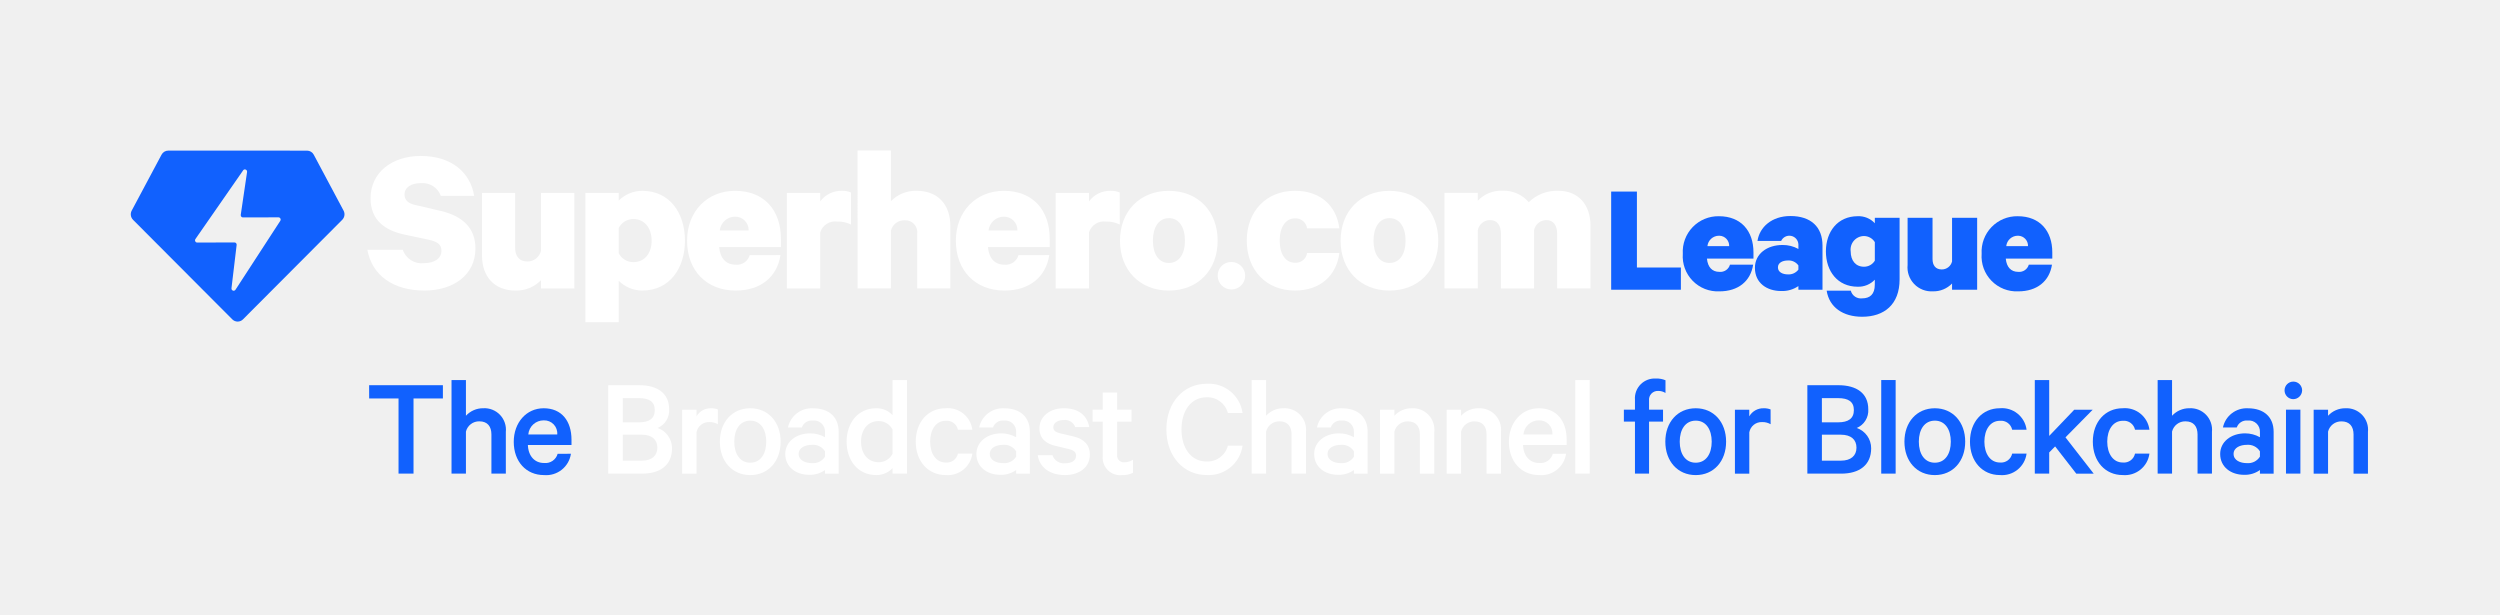
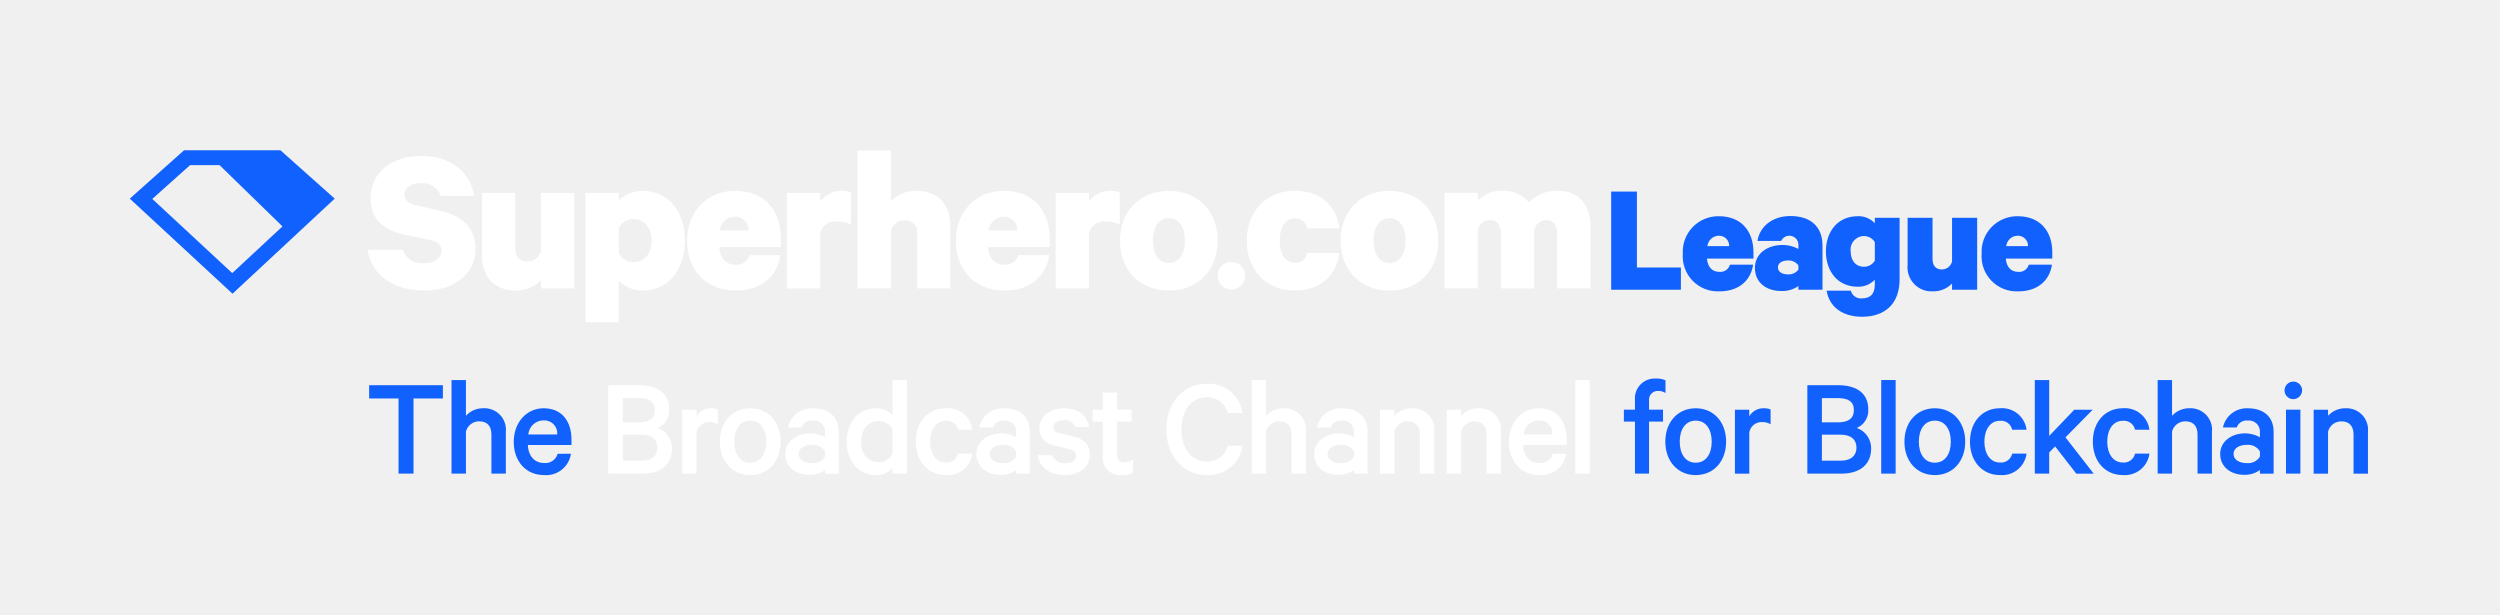
- <svg xmlns="http://www.w3.org/2000/svg" width="366" height="90" viewBox="0 0 366 90">
-   <defs>
-     <clipPath id="a">
-       <rect width="333.528" height="58.959" fill="none" />
-     </clipPath>
-     <clipPath id="c">
-       <rect width="366" height="90" />
-     </clipPath>
-   </defs>
-   <g id="b" clip-path="url(#c)">
-     <rect width="343" height="68" rx="5" transform="translate(12 11)" fill="#474747" opacity="0" />
-     <g transform="translate(17 16)">
-       <g clip-path="url(#a)">
-         <g transform="translate(2.152 6.025)">
-           <path d="M194.106,139.964a1.113,1.113,0,0,1,.981.592l4.369,8.193a1.147,1.147,0,0,1-.2,1.344l-14.525,14.57a1.1,1.1,0,0,1-1.563.006l-.008-.006-14.525-14.57a1.148,1.148,0,0,1-.2-1.346l4.371-8.193a1.113,1.113,0,0,1,.981-.594Zm-9.356,2.887-6.986,10.057a.33.33,0,0,0,.077.455.325.325,0,0,0,.188.06l5.448-.02a.323.323,0,0,1,.323.325h0a.189.189,0,0,1,0,.042l-.757,6.34a.325.325,0,0,0,.28.363.321.321,0,0,0,.308-.145l6.561-10.092a.328.328,0,0,0-.092-.452.3.3,0,0,0-.177-.054l-5.2.012a.324.324,0,0,1-.323-.325h0a.492.492,0,0,1,0-.049l.926-6.28a.327.327,0,0,0-.271-.372.323.323,0,0,0-.314.135Z" transform="translate(-168.307 -139.936)" fill="#1161FE" />
-           <path d="M196.013,154.208a2.9,2.9,0,0,0,3.078,1.959c1.523,0,2.579-.654,2.579-1.835,0-.9-.591-1.306-1.8-1.584l-3.668-.778c-2.8-.62-4.911-2.081-4.911-5.314,0-3.73,3.108-6.186,7.336-6.186,4.662,0,7.3,2.548,7.833,5.843h-4.882a2.836,2.836,0,0,0-2.921-1.864c-1.429,0-2.393.621-2.393,1.678,0,.84.591,1.306,1.584,1.524l3.73.869c3.264.777,5.068,2.548,5.068,5.5,0,3.917-3.294,6.155-7.459,6.155-4.569,0-7.678-2.207-8.362-5.969Z" transform="translate(-156.194 -139.663)" fill="#fff" />
-           <path d="M215.256,157.974h-4.88V156.76a5,5,0,0,1-3.73,1.524c-3.078,0-4.911-2.021-4.911-5.129v-9.167h4.849v8.019c0,1.181.558,2.021,1.8,2.021a2.045,2.045,0,0,0,1.989-1.555v-8.487h4.88Z" transform="translate(-150.322 -137.77)" fill="#fff" />
-           <path d="M216.457,163.024h-4.88V144.1h4.88v1.12a4.862,4.862,0,0,1,3.45-1.43c4.04,0,6.247,3.294,6.247,7.3,0,3.979-2.207,7.3-6.247,7.3a4.865,4.865,0,0,1-3.45-1.43Zm0-10.1a2.381,2.381,0,0,0,2.144,1.306c1.678,0,2.673-1.335,2.673-3.139s-.994-3.171-2.673-3.171a2.4,2.4,0,0,0-2.144,1.306Z" transform="translate(-145.027 -137.879)" fill="#fff" />
-           <path d="M234.93,153.2c-.5,3.231-2.921,5.191-6.558,5.191-4.288,0-7.116-2.953-7.116-7.3,0-4.32,2.984-7.3,7.024-7.3,4.288,0,6.713,2.859,6.713,7.024v1.212h-9.042c.155,1.678,1.026,2.579,2.424,2.579a1.936,1.936,0,0,0,2.05-1.4Zm-8.888-3.605h4.226a1.952,1.952,0,0,0-1.989-2.021,2.261,2.261,0,0,0-2.236,2.021Z" transform="translate(-139.82 -137.879)" fill="#fff" />
-           <path d="M240.141,148.727a4.211,4.211,0,0,0-2.019-.435,2.288,2.288,0,0,0-2.487,1.586v8.205h-4.88V144.1h4.88v1.244a3.809,3.809,0,0,1,3.17-1.553,3.045,3.045,0,0,1,1.337.248Z" transform="translate(-134.709 -137.88)" fill="#fff" />
-           <path d="M237.485,139.945h4.88v7.429a5.064,5.064,0,0,1,3.76-1.523c3.107,0,4.942,2.019,4.942,5.128v9.167h-4.849v-7.987a1.758,1.758,0,0,0-1.833-1.99,2,2,0,0,0-2.019,1.524v8.453h-4.88Z" transform="translate(-131.089 -139.945)" fill="#fff" />
-           <path d="M260.517,153.2c-.5,3.231-2.921,5.191-6.558,5.191-4.289,0-7.118-2.953-7.118-7.3,0-4.32,2.985-7.3,7.026-7.3,4.288,0,6.713,2.859,6.713,7.024v1.212h-9.045c.155,1.678,1.026,2.579,2.424,2.579a1.935,1.935,0,0,0,2.05-1.4Zm-8.888-3.605h4.225a1.954,1.954,0,0,0-1.99-2.021A2.258,2.258,0,0,0,251.629,149.6Z" transform="translate(-126.055 -137.879)" fill="#fff" />
-           <path d="M265.728,148.727a4.218,4.218,0,0,0-2.021-.435,2.289,2.289,0,0,0-2.487,1.586v8.205h-4.882V144.1h4.88v1.244a3.809,3.809,0,0,1,3.17-1.553,3.067,3.067,0,0,1,1.336.248Z" transform="translate(-120.945 -137.879)" fill="#fff" />
-           <path d="M269.612,158.393c-4.226,0-7.149-2.984-7.149-7.3s2.922-7.3,7.149-7.3c4.259,0,7.149,2.984,7.149,7.3S273.869,158.393,269.612,158.393Zm0-10.6c-1.492,0-2.33,1.367-2.33,3.294s.838,3.264,2.33,3.264c1.523,0,2.362-1.337,2.362-3.264s-.84-3.3-2.362-3.3Z" transform="translate(-117.65 -137.879)" fill="#fff" />
-           <path d="M273.743,150.562a2.013,2.013,0,1,1-1.979,2.044.4.4,0,0,1,0-.043,1.969,1.969,0,0,1,1.939-2Z" transform="translate(-112.647 -134.233)" fill="#fff" />
-           <path d="M281.587,143.785c3.762,0,6.092,2.238,6.5,5.5h-4.725a1.686,1.686,0,0,0-1.772-1.461c-1.367,0-2.238,1.273-2.238,3.264s.87,3.231,2.238,3.231a1.662,1.662,0,0,0,1.772-1.429h4.725c-.4,3.231-2.735,5.5-6.5,5.5-4.2,0-7.055-2.984-7.055-7.3S277.391,143.785,281.587,143.785Z" transform="translate(-111.157 -137.879)" fill="#fff" />
-           <path d="M290.613,158.393c-4.226,0-7.149-2.984-7.149-7.3s2.922-7.3,7.149-7.3c4.259,0,7.149,2.984,7.149,7.3S294.871,158.393,290.613,158.393Zm0-10.6c-1.49,0-2.33,1.367-2.33,3.294s.84,3.264,2.33,3.264c1.524,0,2.362-1.337,2.362-3.264s-.84-3.3-2.362-3.3Z" transform="translate(-106.352 -137.879)" fill="#fff" />
-           <path d="M310.005,143.789c2.922,0,4.725,1.989,4.725,5.128v9.167h-4.88V150.1c0-1.181-.5-2.022-1.584-2.022a1.837,1.837,0,0,0-1.8,1.492v8.516h-4.848v-7.988c0-1.181-.5-2.022-1.584-2.022a1.814,1.814,0,0,0-1.8,1.492v8.516h-4.88V144.092h4.88v1.15a4.677,4.677,0,0,1,3.605-1.461,4.808,4.808,0,0,1,3.854,1.678A5.872,5.872,0,0,1,310.005,143.789Z" transform="translate(-101.034 -137.883)" fill="#fff" />
-           <path d="M190.992,162.291h10.8v1.939h-4.3v11.008h-2.195V164.23h-4.3Z" transform="translate(-156.104 -127.923)" fill="#1161FE" />
-           <path d="M198.834,161.8h2.109v5.229a3.394,3.394,0,0,1,2.53-1.1,3.147,3.147,0,0,1,3.311,3.479V175.5h-2.11v-5.735c0-1.16-.568-1.919-1.77-1.919a1.985,1.985,0,0,0-1.961,1.5V175.5h-2.109Z" transform="translate(-151.883 -128.188)" fill="#1161FE" />
-           <path d="M213.128,171.148a3.663,3.663,0,0,1-3.943,3.121c-2.615,0-4.428-1.982-4.428-4.871,0-2.8,1.835-4.912,4.385-4.912,2.636,0,4.07,1.876,4.07,4.617v.76h-6.387c.063,1.644,1.01,2.636,2.361,2.636a1.86,1.86,0,0,0,2-1.35Zm-6.24-2.825h4.237a1.908,1.908,0,0,0-1.961-2.066,2.254,2.254,0,0,0-2.278,2.066Z" transform="translate(-148.696 -126.742)" fill="#1161FE" />
-           <path d="M223.093,171.527c0,2.425-1.687,3.711-4.386,3.711H213.75V162.291h4.534c2.7,0,4.385,1.2,4.385,3.522a2.775,2.775,0,0,1-1.686,2.741A3.133,3.133,0,0,1,223.093,171.527Zm-4.829-3.8c1.5,0,2.3-.569,2.3-1.792s-.8-1.75-2.3-1.75h-2.382v3.544h2.382Zm-2.382,5.611h2.784c1.475,0,2.276-.738,2.276-1.9,0-1.181-.8-1.9-2.276-1.9h-2.784Z" transform="translate(-143.858 -127.923)" fill="#fff" />
-           <path d="M226.014,166.825a2.324,2.324,0,0,0-1.244-.315,1.823,1.823,0,0,0-1.876,1.5v6.051h-2.109V164.7h2.109v.969a2.354,2.354,0,0,1,2.087-1.181,2.666,2.666,0,0,1,1.034.169Z" transform="translate(-140.073 -126.743)" fill="#fff" />
-           <path d="M228.826,174.27c-2.636,0-4.449-2.022-4.449-4.892s1.813-4.892,4.449-4.892,4.449,2.024,4.449,4.892S231.461,174.27,228.826,174.27Zm0-7.97c-1.518,0-2.341,1.306-2.341,3.078s.823,3.079,2.341,3.079,2.341-1.307,2.341-3.079-.823-3.079-2.341-3.079Z" transform="translate(-138.141 -126.742)" fill="#fff" />
-           <path d="M236.422,174.058v-.528a3.754,3.754,0,0,1-2.319.7c-1.919,0-3.5-1.138-3.5-3.054,0-1.772,1.581-3.016,3.647-3.016a4.408,4.408,0,0,1,2.173.569v-.758a1.614,1.614,0,0,0-1.793-1.687,1.523,1.523,0,0,0-1.6,1.012H231a3.549,3.549,0,0,1,3.67-2.805c2.361,0,3.753,1.309,3.753,3.437v6.135Zm0-3.268a2.044,2.044,0,0,0-1.919-.949c-.946,0-1.939.4-1.939,1.329,0,.946.99,1.349,1.939,1.349a2.044,2.044,0,0,0,1.919-.947Z" transform="translate(-134.792 -126.742)" fill="#fff" />
-           <path d="M243.169,174.7a3.194,3.194,0,0,1-2.382,1.012c-2.741,0-4.345-2.193-4.345-4.892,0-2.678,1.6-4.892,4.345-4.892a3.194,3.194,0,0,1,2.382,1.012V161.8h2.109V175.5h-2.109Zm0-5.651a2.271,2.271,0,0,0-2.022-1.244c-1.624,0-2.593,1.286-2.593,3.014s.969,3.016,2.593,3.016a2.272,2.272,0,0,0,2.022-1.244Z" transform="translate(-131.65 -128.188)" fill="#fff" />
-           <path d="M247.389,164.485a3.627,3.627,0,0,1,3.922,3.142H249.2a1.662,1.662,0,0,0-1.792-1.307c-1.413,0-2.278,1.286-2.278,3.056s.864,3.054,2.278,3.054a1.661,1.661,0,0,0,1.792-1.307h2.109a3.627,3.627,0,0,1-3.922,3.142c-2.53,0-4.365-1.982-4.365-4.892S244.859,164.485,247.389,164.485Z" transform="translate(-128.109 -126.742)" fill="#fff" />
-           <path d="M254.616,174.058v-.528a3.754,3.754,0,0,1-2.319.7c-1.918,0-3.5-1.138-3.5-3.054,0-1.772,1.581-3.016,3.647-3.016a4.408,4.408,0,0,1,2.173.569v-.758a1.614,1.614,0,0,0-1.793-1.687,1.523,1.523,0,0,0-1.6,1.012H249.2a3.549,3.549,0,0,1,3.67-2.805c2.361,0,3.753,1.309,3.753,3.437v6.135Zm0-3.268a2.044,2.044,0,0,0-1.919-.949c-.947,0-1.939.4-1.939,1.329,0,.946.99,1.349,1.939,1.349a2.046,2.046,0,0,0,1.919-.947Z" transform="translate(-125.003 -126.742)" fill="#fff" />
-           <path d="M256.787,171.359a1.753,1.753,0,0,0,1.856,1.181c.969,0,1.6-.38,1.6-1.12,0-.506-.317-.78-1.1-.969l-1.941-.465c-1.329-.317-2.319-1.034-2.319-2.572,0-1.687,1.5-2.931,3.544-2.931,2.195,0,3.436,1.055,3.753,2.762H260.12a1.588,1.588,0,0,0-1.707-1.034c-.738,0-1.5.338-1.5,1.077,0,.421.3.7.97.864l1.983.463c1.6.38,2.4,1.287,2.4,2.658,0,1.855-1.54,2.994-3.648,2.994-2.195,0-3.711-1.1-3.985-2.91Z" transform="translate(-121.86 -126.743)" fill="#fff" />
-           <path d="M261.337,167.25H259.86V165.5h1.477v-2.51h2.109v2.51h2.109v1.75h-2.109V172.1a.987.987,0,0,0,.86,1.1,1.051,1.051,0,0,0,.26,0,2.264,2.264,0,0,0,1.2-.38v1.919a3.273,3.273,0,0,1-1.581.337,2.556,2.556,0,0,1-2.847-2.741Z" transform="translate(-119.051 -127.547)" fill="#fff" />
-           <path d="M272.763,162.154a4.989,4.989,0,0,1,5.272,4.28h-2.152a3.078,3.078,0,0,0-3.121-2.3c-2.278,0-3.67,1.982-3.67,4.7,0,2.7,1.37,4.7,3.67,4.7a3.074,3.074,0,0,0,3.121-2.318h2.152a5,5,0,0,1-5.272,4.3c-3.331,0-5.883-2.7-5.883-6.684S269.43,162.154,272.763,162.154Z" transform="translate(-115.274 -127.996)" fill="#fff" />
-           <path d="M275,161.8h2.109v5.229a3.393,3.393,0,0,1,2.53-1.1,3.146,3.146,0,0,1,3.31,3.479V175.5h-2.109v-5.735c0-1.16-.568-1.919-1.77-1.919a1.984,1.984,0,0,0-1.961,1.5V175.5H275Z" transform="translate(-110.907 -128.188)" fill="#fff" />
-           <path d="M286.768,174.058v-.528a3.762,3.762,0,0,1-2.321.7c-1.918,0-3.5-1.138-3.5-3.054,0-1.772,1.581-3.016,3.647-3.016a4.4,4.4,0,0,1,2.172.569v-.758a1.614,1.614,0,0,0-1.792-1.687,1.523,1.523,0,0,0-1.6,1.012h-2.022a3.548,3.548,0,0,1,3.668-2.805c2.362,0,3.754,1.309,3.754,3.437v6.135Zm0-3.268a2.044,2.044,0,0,0-1.919-.949c-.947,0-1.939.4-1.939,1.329,0,.946.991,1.349,1.939,1.349a2.046,2.046,0,0,0,1.919-.947Z" transform="translate(-107.705 -126.742)" fill="#fff" />
-           <path d="M287.214,164.7h2.109v.886a3.389,3.389,0,0,1,2.53-1.1,3.146,3.146,0,0,1,3.31,3.479v6.094h-2.109v-5.735c0-1.16-.569-1.919-1.77-1.919a1.984,1.984,0,0,0-1.961,1.5v6.157h-2.109Z" transform="translate(-104.334 -126.742)" fill="#fff" />
-           <path d="M293.561,164.7h2.109v.886a3.393,3.393,0,0,1,2.53-1.1,3.147,3.147,0,0,1,3.311,3.479v6.094H299.4v-5.735c0-1.16-.571-1.919-1.772-1.919a1.984,1.984,0,0,0-1.961,1.5v6.157h-2.109Z" transform="translate(-100.919 -126.742)" fill="#fff" />
-           <path d="M307.855,171.148a3.663,3.663,0,0,1-3.943,3.121c-2.615,0-4.428-1.982-4.428-4.871,0-2.8,1.835-4.912,4.386-4.912,2.636,0,4.07,1.876,4.07,4.617v.76h-6.387c.063,1.644,1.012,2.636,2.362,2.636a1.858,1.858,0,0,0,2-1.35Zm-6.24-2.825h4.237a1.906,1.906,0,0,0-1.961-2.066,2.253,2.253,0,0,0-2.278,2.066Z" transform="translate(-97.733 -126.742)" fill="#fff" />
-           <path d="M307.914,175.5H305.8V161.8h2.109Z" transform="translate(-94.332 -128.188)" fill="#fff" />
-           <path d="M316.519,163.771a1.875,1.875,0,0,0-1.034-.3,1.28,1.28,0,0,0-1.37,1.433v1.307h2.046v1.75h-2.046v7.612H312.05v-7.612h-1.623v-1.75h1.623v-1.455a2.893,2.893,0,0,1,3.079-3.1,3.225,3.225,0,0,1,1.392.252Z" transform="translate(-91.845 -128.263)" fill="#1161FE" />
-           <path d="M318.823,174.27c-2.636,0-4.449-2.022-4.449-4.892s1.813-4.892,4.449-4.892,4.449,2.024,4.449,4.892S321.46,174.27,318.823,174.27Zm0-7.97c-1.518,0-2.341,1.306-2.341,3.078s.823,3.079,2.341,3.079,2.341-1.307,2.341-3.079-.823-3.079-2.341-3.079Z" transform="translate(-89.722 -126.742)" fill="#1161FE" />
-           <path d="M326.225,166.825a2.321,2.321,0,0,0-1.244-.315,1.825,1.825,0,0,0-1.876,1.5v6.051H321V164.7H323.1v.969a2.356,2.356,0,0,1,2.089-1.181,2.658,2.658,0,0,1,1.032.169Z" transform="translate(-86.159 -126.743)" fill="#1161FE" />
-           <path d="M337.235,171.527c0,2.425-1.687,3.711-4.386,3.711h-4.956V162.291h4.534c2.7,0,4.385,1.2,4.385,3.522a2.775,2.775,0,0,1-1.686,2.741A3.135,3.135,0,0,1,337.235,171.527Zm-4.832-3.8c1.5,0,2.3-.569,2.3-1.792s-.8-1.75-2.3-1.75H330.02v3.544H332.4Zm-2.381,5.611h2.784c1.476,0,2.278-.738,2.278-1.9,0-1.181-.8-1.9-2.278-1.9h-2.784Z" transform="translate(-82.448 -127.923)" fill="#1161FE" />
-           <path d="M337.035,175.5h-2.109V161.8h2.109Z" transform="translate(-78.665 -128.188)" fill="#1161FE" />
-           <path d="M341.583,174.27c-2.636,0-4.449-2.022-4.449-4.892s1.815-4.892,4.449-4.892,4.449,2.024,4.449,4.892S344.22,174.27,341.583,174.27Zm0-7.97c-1.518,0-2.341,1.306-2.341,3.078s.823,3.079,2.341,3.079,2.341-1.307,2.341-3.079-.823-3.079-2.341-3.079Z" transform="translate(-77.477 -126.742)" fill="#1161FE" />
-           <path d="M347.737,164.485a3.626,3.626,0,0,1,3.922,3.142H349.55a1.662,1.662,0,0,0-1.792-1.307c-1.412,0-2.276,1.286-2.276,3.056s.864,3.054,2.276,3.054a1.661,1.661,0,0,0,1.792-1.307h2.109a3.626,3.626,0,0,1-3.922,3.142c-2.53,0-4.365-1.982-4.365-4.892S345.205,164.485,347.737,164.485Z" transform="translate(-74.12 -126.742)" fill="#1161FE" />
-           <path d="M352.517,171.518l-.864.884v3.1h-2.11V161.8h2.11v8.181l3.668-3.837h2.7l-3.987,4.048,4.133,5.314h-2.551Z" transform="translate(-70.801 -128.188)" fill="#1161FE" />
-           <path d="M359.432,164.485a3.628,3.628,0,0,1,3.923,3.142h-2.109a1.664,1.664,0,0,0-1.793-1.307c-1.412,0-2.276,1.286-2.276,3.056s.864,3.054,2.276,3.054a1.663,1.663,0,0,0,1.793-1.307h2.109a3.627,3.627,0,0,1-3.923,3.142c-2.53,0-4.365-1.982-4.365-4.892S356.9,164.485,359.432,164.485Z" transform="translate(-67.829 -126.742)" fill="#1161FE" />
-           <path d="M361.237,161.8h2.109v5.229a3.394,3.394,0,0,1,2.53-1.1,3.147,3.147,0,0,1,3.311,3.479V175.5h-2.109v-5.735c0-1.16-.569-1.919-1.772-1.919a1.985,1.985,0,0,0-1.961,1.5V175.5h-2.109Z" transform="translate(-64.509 -128.188)" fill="#1161FE" />
-           <path d="M373.008,174.058v-.528a3.757,3.757,0,0,1-2.319.7c-1.919,0-3.5-1.138-3.5-3.054,0-1.772,1.581-3.016,3.647-3.016a4.409,4.409,0,0,1,2.173.569v-.758a1.614,1.614,0,0,0-1.793-1.687,1.523,1.523,0,0,0-1.6,1.012h-2.023a3.548,3.548,0,0,1,3.668-2.805c2.362,0,3.754,1.309,3.754,3.437v6.135Zm0-3.268a2.044,2.044,0,0,0-1.919-.949c-.947,0-1.939.4-1.939,1.329,0,.946.99,1.349,1.939,1.349a2.046,2.046,0,0,0,1.919-.947Z" transform="translate(-61.307 -126.742)" fill="#1161FE" />
-           <path d="M374.581,164.521a1.287,1.287,0,1,1,1.309-1.286A1.312,1.312,0,0,1,374.581,164.521Zm1.055,10.9h-2.11v-9.362h2.11Z" transform="translate(-58.01 -128.107)" fill="#1161FE" />
-           <path d="M376.086,164.7h2.109v.886a3.393,3.393,0,0,1,2.53-1.1,3.147,3.147,0,0,1,3.311,3.479v6.094h-2.109v-5.735c0-1.16-.569-1.919-1.77-1.919a1.984,1.984,0,0,0-1.961,1.5v6.157h-2.109V164.7Z" transform="translate(-56.52 -126.742)" fill="#1161FE" />
-           <path d="M309.219,143.86h3.768v11.118h6.438v3.253H309.219Z" transform="translate(-92.495 -137.839)" fill="#1161FE" />
-           <path d="M326.337,153.3c-.375,2.433-2.2,3.908-4.94,3.908a5.136,5.136,0,0,1-5.36-5.5,5.2,5.2,0,0,1,5.289-5.5c3.231,0,5.057,2.152,5.057,5.291v.912h-6.812c.117,1.264.772,1.943,1.826,1.943a1.459,1.459,0,0,0,1.546-1.052Zm-6.695-2.716h3.185a1.472,1.472,0,0,0-1.418-1.521.692.692,0,0,0-.08,0A1.7,1.7,0,0,0,319.642,150.58Z" transform="translate(-88.827 -136.578)" fill="#1161FE" />
-           <path d="M329.267,156.979v-.537a4.159,4.159,0,0,1-2.528.724c-2.083,0-3.837-1.17-3.837-3.393,0-2.036,1.755-3.347,4.05-3.347a4.709,4.709,0,0,1,2.316.584v-.68a1.326,1.326,0,0,0-2.528-.492h-3.464c.3-2.036,2.107-3.651,4.82-3.651,3,0,4.7,1.592,4.7,4.33v6.461Zm0-3.557a1.736,1.736,0,0,0-1.546-.726c-.724,0-1.45.3-1.45,1.006,0,.726.726,1.03,1.45,1.03a1.783,1.783,0,0,0,1.546-.7Z" transform="translate(-85.134 -136.586)" fill="#1161FE" />
-           <path d="M336.821,155.5a3.3,3.3,0,0,1-2.505,1.03c-2.948,0-4.657-2.27-4.657-5.174,0-2.878,1.709-5.149,4.657-5.149a3.218,3.218,0,0,1,2.505,1.03v-.8h3.627v9.013c0,3.7-2.27,5.477-5.477,5.477-2.808,0-4.82-1.381-5.2-3.816h3.534a1.523,1.523,0,0,0,1.661,1.123c1.147,0,1.85-.607,1.85-1.989Zm0-5.5a1.88,1.88,0,0,0-1.592-.891,1.985,1.985,0,0,0-1.942,2.247c0,1.335.726,2.247,1.942,2.247a1.83,1.83,0,0,0,1.592-.889Z" transform="translate(-81.499 -136.579)" fill="#1161FE" />
-           <path d="M347.617,156.888h-3.674v-.912a3.772,3.772,0,0,1-2.808,1.147,3.513,3.513,0,0,1-3.7-3.863v-6.9h3.651v6.038c0,.891.421,1.521,1.358,1.521a1.54,1.54,0,0,0,1.5-1.169v-6.39h3.674v10.532Z" transform="translate(-77.315 -136.496)" fill="#1161FE" />
-           <path d="M354.781,153.3c-.374,2.433-2.2,3.908-4.939,3.908a5.136,5.136,0,0,1-5.36-5.5,5.2,5.2,0,0,1,5.289-5.5c3.23,0,5.056,2.152,5.056,5.291v.912h-6.81c.117,1.264.774,1.943,1.826,1.943a1.458,1.458,0,0,0,1.544-1.052Zm-6.695-2.716h3.185a1.47,1.47,0,0,0-1.416-1.521.692.692,0,0,0-.08,0A1.7,1.7,0,0,0,348.086,150.58Z" transform="translate(-73.523 -136.578)" fill="#1161FE" />
-         </g>
-       </g>
-     </g>
-   </g>
+ <svg xmlns="http://www.w3.org/2000/svg" width="366" height="90" viewBox="0 0 366 90" fill="none">
+   <path fill-rule="evenodd" clip-rule="evenodd" d="M19 29.081L26.944 22H41.056L49 29.081L34.042 43L19 29.081ZM27.831 24.172H32.141L41.352 33.144L34 39.983L22.296 29.121L27.831 24.172Z" fill="#1161FE" />
+   <path d="M58.971 36.57C59.182 37.2 59.603 37.738 60.163 38.094C60.724 38.451 61.389 38.604 62.049 38.529C63.572 38.529 64.628 37.875 64.628 36.694C64.628 35.794 64.037 35.388 62.828 35.11L59.16 34.332C56.36 33.712 54.249 32.251 54.249 29.018C54.249 25.288 57.357 22.832 61.585 22.832C66.247 22.832 68.885 25.38 69.418 28.675H64.536C64.324 28.085 63.922 27.582 63.393 27.245C62.865 26.908 62.239 26.755 61.615 26.811C60.186 26.811 59.222 27.432 59.222 28.489C59.222 29.329 59.813 29.795 60.806 30.013L64.536 30.882C67.8 31.659 69.604 33.43 69.604 36.382C69.604 40.299 66.31 42.537 62.145 42.537C57.576 42.537 54.467 40.33 53.783 36.568L58.971 36.57Z" fill="white" />
+   <path d="M84.086 42.229H79.206V41.015C78.724 41.514 78.144 41.907 77.501 42.169C76.859 42.432 76.169 42.558 75.476 42.539C72.398 42.539 70.565 40.518 70.565 37.41V28.243H75.414V36.262C75.414 37.443 75.972 38.283 77.214 38.283C77.672 38.284 78.117 38.131 78.477 37.849C78.838 37.567 79.093 37.172 79.203 36.728V28.241H84.083L84.086 42.229Z" fill="white" />
+   <path d="M90.582 47.17H85.702V28.246H90.582V29.366C91.034 28.912 91.572 28.552 92.164 28.307C92.756 28.061 93.391 27.935 94.032 27.936C98.072 27.936 100.279 31.23 100.279 35.236C100.279 39.215 98.072 42.536 94.032 42.536C93.391 42.537 92.756 42.411 92.164 42.165C91.572 41.92 91.035 41.56 90.582 41.106V47.17ZM90.582 37.07C90.782 37.466 91.089 37.798 91.468 38.029C91.847 38.259 92.282 38.38 92.726 38.376C94.404 38.376 95.399 37.041 95.399 35.237C95.399 33.433 94.405 32.066 92.726 32.066C92.283 32.065 91.848 32.186 91.47 32.416C91.091 32.647 90.784 32.978 90.582 33.372V37.07Z" fill="white" />
+   <path d="M114.262 37.346C113.762 40.577 111.341 42.537 107.704 42.537C103.416 42.537 100.588 39.584 100.588 35.237C100.588 30.917 103.572 27.937 107.612 27.937C111.9 27.937 114.325 30.796 114.325 34.961V36.173H105.283C105.438 37.851 106.309 38.752 107.707 38.752C108.159 38.796 108.611 38.68 108.986 38.424C109.361 38.168 109.634 37.789 109.757 37.352L114.262 37.346ZM105.374 33.741H109.6C109.609 33.476 109.565 33.211 109.468 32.964C109.372 32.717 109.227 32.492 109.04 32.302C108.854 32.113 108.632 31.964 108.386 31.864C108.14 31.764 107.876 31.715 107.611 31.72C107.055 31.723 106.52 31.931 106.107 32.304C105.695 32.676 105.434 33.188 105.375 33.741H105.374Z" fill="white" />
+   <path d="M124.584 32.872C123.958 32.562 123.264 32.412 122.565 32.437C122.03 32.365 121.487 32.486 121.032 32.776C120.577 33.066 120.239 33.508 120.078 34.023V42.228H115.198V28.245H120.078V29.489C120.442 28.994 120.92 28.594 121.472 28.323C122.024 28.053 122.634 27.92 123.248 27.936C123.707 27.917 124.164 28.002 124.585 28.184L124.584 32.872Z" fill="white" />
+   <path d="M125.548 22.025H130.428V29.454C130.916 28.955 131.502 28.562 132.149 28.299C132.796 28.038 133.49 27.912 134.188 27.931C137.295 27.931 139.13 29.95 139.13 33.059V42.226H134.281V34.239C134.315 33.983 134.293 33.723 134.215 33.476C134.138 33.23 134.007 33.004 133.832 32.814C133.657 32.624 133.442 32.475 133.203 32.377C132.964 32.279 132.706 32.236 132.448 32.249C131.987 32.231 131.535 32.374 131.167 32.651C130.799 32.929 130.538 33.325 130.429 33.773V42.226H125.549L125.548 22.025Z" fill="white" />
+   <path d="M153.614 37.346C153.114 40.577 150.693 42.537 147.056 42.537C142.767 42.537 139.938 39.584 139.938 35.237C139.938 30.917 142.923 27.937 146.964 27.937C151.252 27.937 153.677 30.796 153.677 34.961V36.173H144.632C144.787 37.851 145.658 38.752 147.056 38.752C147.508 38.796 147.96 38.68 148.335 38.424C148.71 38.168 148.983 37.789 149.106 37.352L153.614 37.346ZM144.726 33.741H148.951C148.96 33.476 148.915 33.211 148.819 32.964C148.722 32.717 148.577 32.492 148.39 32.303C148.204 32.114 147.981 31.964 147.736 31.864C147.49 31.764 147.226 31.715 146.961 31.72C146.404 31.723 145.868 31.931 145.456 32.305C145.043 32.679 144.783 33.192 144.726 33.746V33.741Z" fill="white" />
+   <path d="M163.935 32.873C163.308 32.563 162.613 32.413 161.914 32.438C161.379 32.367 160.836 32.487 160.381 32.777C159.926 33.067 159.588 33.509 159.427 34.024V42.229H154.545V28.246H159.425V29.49C159.789 28.995 160.267 28.595 160.819 28.324C161.371 28.054 161.981 27.921 162.595 27.937C163.053 27.919 163.51 28.003 163.931 28.185L163.935 32.873Z" fill="white" />
+   <path d="M171.114 42.539C166.888 42.539 163.965 39.555 163.965 35.239C163.965 30.923 166.887 27.939 171.114 27.939C175.373 27.939 178.263 30.923 178.263 35.239C178.263 39.555 175.371 42.539 171.114 42.539ZM171.114 31.939C169.622 31.939 168.784 33.306 168.784 35.233C168.784 37.16 169.622 38.497 171.114 38.497C172.637 38.497 173.476 37.16 173.476 35.233C173.476 33.306 172.636 31.933 171.114 31.933V31.939Z" fill="white" />
+   <path d="M180.248 38.354C180.646 38.347 181.037 38.459 181.372 38.675C181.707 38.89 181.97 39.2 182.129 39.566C182.287 39.931 182.334 40.335 182.262 40.727C182.191 41.119 182.005 41.481 181.728 41.767C181.451 42.053 181.095 42.251 180.706 42.334C180.317 42.418 179.911 42.385 179.541 42.238C179.171 42.092 178.852 41.839 178.626 41.511C178.399 41.184 178.275 40.796 178.269 40.398C178.268 40.384 178.268 40.369 178.269 40.355C178.265 40.096 178.312 39.839 178.407 39.599C178.502 39.358 178.644 39.139 178.824 38.953C179.004 38.767 179.219 38.619 179.457 38.516C179.694 38.414 179.949 38.359 180.208 38.355L180.248 38.354Z" fill="white" />
+   <path d="M189.582 27.931C193.344 27.931 195.674 30.169 196.082 33.431H191.357C191.301 33.009 191.087 32.623 190.758 32.352C190.429 32.081 190.01 31.945 189.585 31.97C188.218 31.97 187.347 33.243 187.347 35.234C187.347 37.225 188.217 38.465 189.585 38.465C190.007 38.497 190.425 38.367 190.754 38.102C191.083 37.836 191.299 37.455 191.357 37.036H196.082C195.682 40.267 193.347 42.536 189.582 42.536C185.382 42.536 182.527 39.552 182.527 35.236C182.527 30.92 185.386 27.931 189.582 27.931Z" fill="white" />
+   <path d="M203.413 42.539C199.187 42.539 196.264 39.555 196.264 35.239C196.264 30.923 199.186 27.939 203.413 27.939C207.672 27.939 210.562 30.923 210.562 35.239C210.562 39.555 207.671 42.539 203.413 42.539ZM203.413 31.939C201.923 31.939 201.083 33.306 201.083 35.233C201.083 37.16 201.923 38.497 203.413 38.497C204.937 38.497 205.775 37.16 205.775 35.233C205.775 33.306 204.935 31.933 203.413 31.933V31.939Z" fill="white" />
+   <path d="M228.123 27.931C231.045 27.931 232.848 29.92 232.848 33.059V42.226H227.968V34.242C227.968 33.061 227.468 32.22 226.384 32.22C225.957 32.221 225.545 32.37 225.216 32.643C224.888 32.915 224.664 33.293 224.584 33.712V42.228H219.736V34.24C219.736 33.059 219.236 32.218 218.152 32.218C217.724 32.215 217.309 32.362 216.98 32.635C216.65 32.908 216.428 33.289 216.352 33.71V42.226H211.472V28.234H216.352V29.384C216.813 28.896 217.373 28.513 217.995 28.261C218.617 28.009 219.286 27.894 219.957 27.923C220.685 27.893 221.409 28.028 222.077 28.319C222.745 28.609 223.338 29.048 223.811 29.601C224.379 29.045 225.055 28.611 225.796 28.324C226.537 28.037 227.329 27.903 228.123 27.931V27.931Z" fill="white" />
+   <path d="M54.04 56.393H64.84V58.332H60.54V69.34H58.345V58.332H54.045L54.04 56.393Z" fill="#1161FE" />
+   <path d="M66.103 55.637H68.212V60.866C68.533 60.516 68.924 60.237 69.36 60.047C69.796 59.858 70.267 59.762 70.742 59.766C71.198 59.74 71.655 59.813 72.08 59.981C72.505 60.149 72.889 60.407 73.204 60.738C73.519 61.069 73.758 61.465 73.905 61.898C74.051 62.331 74.102 62.791 74.053 63.245V69.337H71.943V63.602C71.943 62.442 71.375 61.683 70.173 61.683C69.725 61.675 69.287 61.819 68.931 62.091C68.575 62.363 68.322 62.748 68.212 63.183V69.337H66.103V55.637Z" fill="#1161FE" />
+   <path d="M83.584 66.431C83.449 67.356 82.966 68.195 82.233 68.775C81.5 69.355 80.572 69.633 79.641 69.552C77.026 69.552 75.213 67.57 75.213 64.681C75.213 61.881 77.048 59.769 79.598 59.769C82.234 59.769 83.668 61.645 83.668 64.386V65.146H77.281C77.344 66.79 78.291 67.782 79.642 67.782C80.081 67.831 80.524 67.723 80.891 67.475C81.257 67.228 81.523 66.858 81.642 66.432L83.584 66.431ZM77.344 63.606H81.581C81.603 63.338 81.569 63.068 81.48 62.814C81.391 62.561 81.249 62.329 81.064 62.133C80.878 61.938 80.654 61.785 80.405 61.682C80.156 61.58 79.889 61.532 79.62 61.54C79.049 61.532 78.497 61.741 78.074 62.124C77.651 62.508 77.39 63.037 77.342 63.606H77.344Z" fill="#1161FE" />
+   <path d="M98.387 65.629C98.387 68.054 96.7 69.34 94.001 69.34H89.044V56.393H93.578C96.278 56.393 97.963 57.593 97.963 59.915C98.002 60.49 97.86 61.064 97.558 61.555C97.256 62.046 96.808 62.431 96.277 62.656C96.895 62.87 97.431 63.271 97.809 63.804C98.187 64.337 98.389 64.975 98.387 65.629V65.629ZM93.558 61.829C95.058 61.829 95.858 61.26 95.858 60.037C95.858 58.814 95.058 58.287 93.558 58.287H91.176V61.831H93.558V61.829ZM91.176 67.44H93.96C95.435 67.44 96.236 66.702 96.236 65.54C96.236 64.359 95.436 63.64 93.96 63.64H91.176V67.44Z" fill="white" />
+   <path d="M105.093 62.107C104.716 61.887 104.285 61.778 103.849 61.792C103.408 61.772 102.974 61.913 102.629 62.189C102.284 62.465 102.051 62.857 101.973 63.292V69.343H99.864V59.982H101.973V60.951C102.183 60.585 102.488 60.283 102.855 60.075C103.222 59.867 103.638 59.762 104.06 59.77C104.412 59.757 104.764 59.815 105.094 59.939L105.093 62.107Z" fill="white" />
+   <path d="M109.837 69.553C107.201 69.553 105.388 67.531 105.388 64.661C105.388 61.791 107.201 59.769 109.837 59.769C112.473 59.769 114.286 61.793 114.286 64.661C114.286 67.529 112.472 69.553 109.837 69.553ZM109.837 61.583C108.319 61.583 107.496 62.889 107.496 64.661C107.496 66.433 108.319 67.74 109.837 67.74C111.355 67.74 112.178 66.433 112.178 64.661C112.178 62.889 111.355 61.582 109.837 61.582V61.583Z" fill="white" />
+   <path d="M120.782 69.341V68.813C120.108 69.296 119.292 69.542 118.463 69.513C116.544 69.513 114.963 68.375 114.963 66.459C114.963 64.687 116.544 63.443 118.61 63.443C119.371 63.442 120.12 63.638 120.783 64.012V63.254C120.795 63.02 120.756 62.786 120.669 62.569C120.581 62.352 120.448 62.156 120.277 61.995C120.107 61.835 119.903 61.713 119.681 61.639C119.458 61.565 119.223 61.541 118.99 61.567C118.648 61.53 118.304 61.611 118.014 61.794C117.723 61.978 117.503 62.255 117.39 62.579H115.36C115.536 61.75 116.003 61.012 116.676 60.498C117.349 59.983 118.184 59.727 119.03 59.774C121.391 59.774 122.783 61.083 122.783 63.211V69.346L120.782 69.341ZM120.782 66.073C120.581 65.753 120.295 65.495 119.957 65.327C119.618 65.16 119.239 65.089 118.863 65.124C117.917 65.124 116.924 65.524 116.924 66.453C116.924 67.399 117.914 67.802 118.863 67.802C119.239 67.837 119.618 67.767 119.956 67.6C120.295 67.433 120.581 67.175 120.782 66.855V66.073Z" fill="white" />
+   <path d="M130.671 68.537C130.367 68.863 129.997 69.121 129.587 69.295C129.177 69.469 128.735 69.556 128.289 69.549C125.548 69.549 123.944 67.356 123.944 64.657C123.944 61.979 125.544 59.765 128.289 59.765C128.735 59.758 129.177 59.845 129.587 60.019C129.997 60.193 130.367 60.452 130.671 60.777V55.637H132.78V69.337H130.671V68.537ZM130.671 62.886C130.481 62.512 130.192 62.198 129.835 61.979C129.479 61.759 129.068 61.643 128.649 61.642C127.025 61.642 126.056 62.928 126.056 64.656C126.056 66.384 127.025 67.672 128.649 67.672C129.068 67.671 129.479 67.555 129.835 67.335C130.192 67.116 130.481 66.802 130.671 66.428V62.886Z" fill="white" />
+   <path d="M138.432 59.768C139.365 59.684 140.294 59.964 141.025 60.55C141.756 61.135 142.233 61.981 142.354 62.91H140.243C140.158 62.51 139.928 62.155 139.597 61.914C139.266 61.673 138.858 61.562 138.451 61.603C137.038 61.603 136.173 62.889 136.173 64.659C136.173 66.429 137.037 67.713 138.451 67.713C138.858 67.754 139.266 67.644 139.597 67.402C139.928 67.161 140.158 66.806 140.243 66.406H142.352C142.231 67.335 141.754 68.181 141.023 68.766C140.292 69.352 139.363 69.632 138.43 69.548C135.9 69.548 134.065 67.566 134.065 64.656C134.065 61.746 135.902 59.768 138.432 59.768Z" fill="white" />
+   <path d="M148.765 69.341V68.813C148.091 69.296 147.275 69.542 146.446 69.513C144.528 69.513 142.946 68.375 142.946 66.459C142.946 64.687 144.527 63.443 146.593 63.443C147.354 63.442 148.103 63.638 148.766 64.012V63.254C148.778 63.02 148.739 62.786 148.652 62.569C148.564 62.352 148.431 62.156 148.26 61.995C148.09 61.835 147.886 61.713 147.664 61.639C147.441 61.565 147.206 61.541 146.973 61.567C146.631 61.53 146.287 61.611 145.997 61.794C145.706 61.978 145.486 62.255 145.373 62.579H143.349C143.525 61.75 143.992 61.012 144.665 60.498C145.338 59.983 146.173 59.727 147.019 59.774C149.38 59.774 150.772 61.083 150.772 63.211V69.346L148.765 69.341ZM148.765 66.073C148.564 65.753 148.278 65.495 147.94 65.327C147.601 65.16 147.222 65.089 146.846 65.124C145.899 65.124 144.907 65.524 144.907 66.453C144.907 67.399 145.897 67.802 146.846 67.802C147.222 67.837 147.6 67.766 147.939 67.599C148.278 67.432 148.564 67.175 148.765 66.855V66.073Z" fill="white" />
+   <path d="M154.079 66.641C154.207 67.02 154.461 67.344 154.799 67.559C155.136 67.774 155.537 67.867 155.935 67.822C156.904 67.822 157.535 67.442 157.535 66.702C157.535 66.196 157.218 65.922 156.435 65.733L154.494 65.268C153.165 64.951 152.175 64.234 152.175 62.696C152.175 61.009 153.675 59.765 155.719 59.765C157.914 59.765 159.155 60.82 159.472 62.527H157.412C157.289 62.185 157.052 61.897 156.741 61.708C156.431 61.52 156.065 61.444 155.705 61.493C154.967 61.493 154.205 61.831 154.205 62.57C154.205 62.991 154.505 63.27 155.175 63.434L157.158 63.897C158.758 64.277 159.558 65.184 159.558 66.555C159.558 68.41 158.018 69.549 155.91 69.549C153.715 69.549 152.199 68.449 151.925 66.639L154.079 66.641Z" fill="white" />
+   <path d="M161.438 61.728H159.961V59.978H161.438V57.468H163.547V59.978H165.656V61.728H163.547V66.578C163.531 66.707 163.541 66.837 163.576 66.962C163.61 67.087 163.669 67.204 163.749 67.306C163.829 67.408 163.928 67.494 164.041 67.558C164.154 67.621 164.278 67.662 164.407 67.678C164.493 67.689 164.581 67.689 164.667 67.678C165.095 67.667 165.511 67.536 165.867 67.298V69.217C165.376 69.46 164.833 69.576 164.286 69.554C163.911 69.598 163.53 69.559 163.172 69.438C162.814 69.317 162.487 69.119 162.214 68.857C161.942 68.595 161.731 68.275 161.597 67.922C161.463 67.569 161.409 67.19 161.439 66.813L161.438 61.728Z" fill="white" />
+   <path d="M176.641 56.183C177.898 56.099 179.14 56.494 180.118 57.288C181.095 58.081 181.737 59.216 181.913 60.463H179.761C179.583 59.78 179.176 59.179 178.608 58.76C178.04 58.341 177.345 58.13 176.64 58.163C174.362 58.163 172.97 60.145 172.97 62.863C172.97 65.563 174.34 67.563 176.64 67.563C177.348 67.595 178.045 67.382 178.613 66.96C179.182 66.538 179.588 65.932 179.761 65.245H181.913C181.739 66.495 181.099 67.632 180.121 68.43C179.143 69.227 177.9 69.626 176.641 69.545C173.31 69.545 170.758 66.845 170.758 62.861C170.758 58.877 173.308 56.183 176.641 56.183Z" fill="white" />
+   <path d="M183.245 55.637H185.354V60.866C185.675 60.516 186.066 60.237 186.502 60.047C186.938 59.858 187.409 59.762 187.884 59.766C188.34 59.739 188.797 59.813 189.222 59.981C189.647 60.149 190.03 60.407 190.345 60.738C190.66 61.069 190.9 61.465 191.046 61.898C191.193 62.331 191.243 62.791 191.194 63.245V69.337H189.085V63.602C189.085 62.442 188.517 61.683 187.315 61.683C186.867 61.675 186.429 61.818 186.073 62.091C185.717 62.363 185.463 62.748 185.354 63.183V69.337H183.245V55.637Z" fill="white" />
+   <path d="M198.215 69.341V68.813C197.54 69.296 196.724 69.542 195.894 69.513C193.976 69.513 192.394 68.375 192.394 66.459C192.394 64.687 193.975 63.443 196.041 63.443C196.802 63.442 197.55 63.638 198.213 64.012V63.254C198.225 63.02 198.186 62.786 198.099 62.569C198.011 62.352 197.878 62.156 197.707 61.996C197.537 61.835 197.334 61.714 197.111 61.64C196.889 61.566 196.654 61.541 196.421 61.567C196.079 61.53 195.735 61.611 195.445 61.794C195.154 61.978 194.934 62.255 194.821 62.579H192.799C192.975 61.751 193.442 61.013 194.114 60.498C194.787 59.984 195.621 59.727 196.467 59.774C198.829 59.774 200.221 61.083 200.221 63.211V69.346L198.215 69.341ZM198.215 66.073C198.014 65.753 197.728 65.495 197.39 65.327C197.051 65.16 196.672 65.089 196.296 65.124C195.349 65.124 194.357 65.524 194.357 66.453C194.357 67.399 195.348 67.802 196.296 67.802C196.672 67.837 197.05 67.766 197.389 67.599C197.728 67.432 198.014 67.175 198.215 66.855V66.073Z" fill="white" />
+   <path d="M202.032 59.983H204.141V60.869C204.462 60.519 204.853 60.239 205.289 60.05C205.725 59.86 206.196 59.765 206.671 59.769C207.127 59.742 207.584 59.816 208.009 59.984C208.434 60.152 208.817 60.41 209.132 60.741C209.448 61.072 209.687 61.468 209.833 61.901C209.98 62.334 210.03 62.794 209.981 63.248V69.342H207.872V63.607C207.872 62.447 207.303 61.688 206.102 61.688C205.654 61.68 205.216 61.823 204.86 62.096C204.504 62.368 204.25 62.753 204.141 63.188V69.345H202.032V59.983Z" fill="white" />
+   <path d="M211.794 59.983H213.903V60.869C214.224 60.519 214.615 60.24 215.051 60.05C215.487 59.861 215.958 59.765 216.433 59.769C216.889 59.743 217.346 59.816 217.771 59.984C218.196 60.152 218.58 60.41 218.895 60.741C219.21 61.072 219.449 61.468 219.596 61.901C219.742 62.334 219.793 62.794 219.744 63.248V69.342H217.633V63.607C217.633 62.447 217.062 61.688 215.861 61.688C215.413 61.68 214.975 61.823 214.619 62.096C214.263 62.368 214.009 62.753 213.9 63.188V69.345H211.791L211.794 59.983Z" fill="white" />
+   <path d="M229.274 66.431C229.139 67.356 228.656 68.195 227.923 68.775C227.19 69.355 226.262 69.633 225.331 69.552C222.716 69.552 220.903 67.57 220.903 64.681C220.903 61.881 222.738 59.769 225.289 59.769C227.925 59.769 229.359 61.645 229.359 64.386V65.146H222.972C223.035 66.79 223.984 67.782 225.334 67.782C225.774 67.832 226.216 67.723 226.583 67.476C226.95 67.228 227.216 66.858 227.334 66.432L229.274 66.431ZM223.034 63.606H227.271C227.294 63.338 227.26 63.068 227.17 62.814C227.081 62.56 226.94 62.328 226.754 62.133C226.569 61.938 226.345 61.784 226.096 61.682C225.847 61.58 225.579 61.531 225.31 61.54C224.739 61.532 224.187 61.74 223.764 62.124C223.341 62.507 223.079 63.037 223.032 63.606H223.034Z" fill="white" />
+   <path d="M232.734 69.337H230.62V55.637H232.729L232.734 69.337Z" fill="white" />
+   <path d="M243.826 57.533C243.518 57.334 243.159 57.23 242.792 57.233C242.603 57.218 242.413 57.246 242.236 57.313C242.058 57.381 241.898 57.487 241.767 57.625C241.636 57.762 241.537 57.926 241.477 58.106C241.418 58.286 241.399 58.478 241.422 58.666V59.973H243.468V61.723H241.422V69.335H239.357V61.723H237.734V59.973H239.357V58.518C239.326 58.105 239.385 57.69 239.529 57.301C239.672 56.913 239.898 56.56 240.19 56.266C240.481 55.972 240.833 55.744 241.221 55.598C241.608 55.452 242.023 55.39 242.436 55.418C242.913 55.398 243.388 55.484 243.828 55.67L243.826 57.533Z" fill="#1161FE" />
+   <path d="M248.253 69.553C245.617 69.553 243.804 67.531 243.804 64.661C243.804 61.791 245.617 59.769 248.253 59.769C250.889 59.769 252.702 61.793 252.702 64.661C252.702 67.529 250.89 69.553 248.253 69.553ZM248.253 61.583C246.735 61.583 245.912 62.889 245.912 64.661C245.912 66.433 246.735 67.74 248.253 67.74C249.771 67.74 250.594 66.433 250.594 64.661C250.594 62.889 249.771 61.582 248.253 61.582V61.583Z" fill="#1161FE" />
+   <path d="M259.218 62.107C258.841 61.887 258.41 61.778 257.974 61.792C257.533 61.773 257.099 61.914 256.754 62.19C256.41 62.466 256.176 62.857 256.098 63.292V69.343H253.993V59.982H256.093V60.951C256.304 60.585 256.608 60.282 256.976 60.075C257.343 59.867 257.76 59.762 258.182 59.77C258.534 59.757 258.885 59.815 259.214 59.939L259.218 62.107Z" fill="#1161FE" />
+   <path d="M273.939 65.629C273.939 68.054 272.252 69.34 269.553 69.34H264.597V56.393H269.131C271.831 56.393 273.516 57.593 273.516 59.915C273.555 60.49 273.413 61.064 273.111 61.555C272.809 62.046 272.361 62.431 271.83 62.656C272.448 62.87 272.983 63.271 273.361 63.804C273.739 64.338 273.941 64.975 273.939 65.629V65.629ZM269.107 61.829C270.607 61.829 271.407 61.26 271.407 60.037C271.407 58.814 270.607 58.287 269.107 58.287H266.724V61.831H269.104L269.107 61.829ZM266.726 67.44H269.51C270.986 67.44 271.788 66.702 271.788 65.54C271.788 64.359 270.988 63.64 269.51 63.64H266.726V67.44Z" fill="#1161FE" />
+   <path d="M277.522 69.337H275.413V55.637H277.522V69.337Z" fill="#1161FE" />
+   <path d="M283.258 69.553C280.622 69.553 278.809 67.531 278.809 64.661C278.809 61.791 280.624 59.769 283.258 59.769C285.892 59.769 287.707 61.793 287.707 64.661C287.707 67.529 285.895 69.553 283.258 69.553ZM283.258 61.583C281.74 61.583 280.917 62.889 280.917 64.661C280.917 66.433 281.74 67.74 283.258 67.74C284.776 67.74 285.599 66.433 285.599 64.661C285.599 62.889 284.776 61.582 283.258 61.582V61.583Z" fill="#1161FE" />
+   <path d="M292.769 59.768C293.702 59.684 294.631 59.964 295.363 60.549C296.094 61.135 296.57 61.981 296.691 62.91H294.582C294.497 62.51 294.267 62.155 293.936 61.914C293.605 61.673 293.197 61.562 292.79 61.603C291.378 61.603 290.514 62.889 290.514 64.659C290.514 66.429 291.378 67.713 292.79 67.713C293.197 67.754 293.605 67.644 293.936 67.403C294.267 67.161 294.497 66.806 294.582 66.406H296.691C296.57 67.335 296.094 68.181 295.363 68.767C294.631 69.352 293.702 69.632 292.769 69.548C290.239 69.548 288.404 67.566 288.404 64.656C288.404 61.746 290.237 59.768 292.769 59.768Z" fill="#1161FE" />
+   <path d="M300.868 65.355L300.004 66.239V69.339H297.894V55.637H300.004V63.818L303.672 59.981H306.372L302.385 64.029L306.518 69.343H303.967L300.868 65.355Z" fill="#1161FE" />
+   <path d="M310.755 59.768C311.688 59.684 312.618 59.964 313.349 60.55C314.08 61.135 314.556 61.981 314.678 62.91H312.569C312.483 62.51 312.253 62.155 311.922 61.914C311.591 61.673 311.183 61.562 310.776 61.603C309.364 61.603 308.5 62.889 308.5 64.659C308.5 66.429 309.364 67.713 310.776 67.713C311.183 67.754 311.592 67.643 311.922 67.402C312.253 67.161 312.483 66.806 312.569 66.406H314.678C314.557 67.335 314.08 68.181 313.349 68.767C312.618 69.352 311.688 69.632 310.755 69.548C308.225 69.548 306.39 67.566 306.39 64.656C306.39 61.746 308.223 59.768 310.755 59.768Z" fill="#1161FE" />
+   <path d="M315.88 55.637H317.989V60.866C318.31 60.516 318.701 60.237 319.137 60.047C319.573 59.858 320.044 59.762 320.519 59.766C320.975 59.74 321.432 59.813 321.857 59.981C322.282 60.149 322.666 60.407 322.981 60.738C323.296 61.069 323.535 61.465 323.682 61.898C323.828 62.331 323.879 62.791 323.83 63.245V69.337H321.721V63.602C321.721 62.442 321.152 61.683 319.949 61.683C319.501 61.675 319.063 61.819 318.707 62.091C318.351 62.363 318.097 62.748 317.988 63.183V69.337H315.879L315.88 55.637Z" fill="#1161FE" />
+   <path d="M330.853 69.341V68.813C330.178 69.296 329.363 69.542 328.534 69.513C326.615 69.513 325.034 68.375 325.034 66.459C325.034 64.687 326.615 63.443 328.681 63.443C329.442 63.442 330.191 63.638 330.854 64.012V63.254C330.866 63.02 330.827 62.786 330.74 62.569C330.652 62.352 330.519 62.156 330.348 61.995C330.177 61.835 329.974 61.713 329.752 61.639C329.529 61.565 329.294 61.541 329.061 61.567C328.719 61.53 328.375 61.611 328.085 61.794C327.794 61.978 327.574 62.255 327.461 62.579H325.438C325.614 61.751 326.08 61.013 326.753 60.498C327.426 59.984 328.26 59.727 329.106 59.774C331.468 59.774 332.86 61.083 332.86 63.211V69.346L330.853 69.341ZM330.853 66.073C330.652 65.753 330.366 65.495 330.028 65.327C329.689 65.16 329.31 65.089 328.934 65.124C327.987 65.124 326.995 65.524 326.995 66.453C326.995 67.399 327.985 67.802 328.934 67.802C329.31 67.837 329.688 67.766 330.027 67.599C330.366 67.432 330.652 67.175 330.853 66.855V66.073Z" fill="#1161FE" />
+   <path d="M335.723 58.439C335.469 58.435 335.223 58.355 335.014 58.212C334.805 58.067 334.644 57.865 334.55 57.629C334.456 57.394 334.433 57.136 334.486 56.887C334.538 56.639 334.662 56.412 334.843 56.234C335.024 56.056 335.253 55.936 335.503 55.888C335.752 55.84 336.009 55.867 336.243 55.965C336.477 56.064 336.677 56.229 336.817 56.44C336.957 56.651 337.032 56.899 337.032 57.153C337.025 57.496 336.884 57.823 336.64 58.063C336.395 58.303 336.066 58.438 335.723 58.439V58.439ZM336.778 69.339H334.668V59.977H336.778V69.339Z" fill="#1161FE" />
+   <path d="M338.718 59.983H340.827V60.869C341.148 60.519 341.539 60.24 341.975 60.05C342.411 59.861 342.882 59.765 343.357 59.769C343.813 59.743 344.27 59.816 344.695 59.984C345.12 60.152 345.504 60.41 345.819 60.741C346.134 61.072 346.373 61.468 346.52 61.901C346.666 62.334 346.717 62.794 346.668 63.248V69.342H344.559V63.607C344.559 62.447 343.99 61.688 342.789 61.688C342.341 61.68 341.903 61.823 341.547 62.096C341.191 62.368 340.937 62.753 340.828 63.188V69.345H338.719V59.983H338.718Z" fill="#1161FE" />
+   <path d="M235.876 28.046H239.644V39.164H246.082V42.417H235.876V28.046Z" fill="#1161FE" />
+   <path d="M256.662 38.747C256.287 41.18 254.462 42.655 251.722 42.655C250.997 42.689 250.273 42.568 249.599 42.302C248.924 42.035 248.313 41.629 247.806 41.109C247.3 40.59 246.909 39.968 246.66 39.287C246.411 38.605 246.31 37.879 246.362 37.155C246.32 36.44 246.427 35.724 246.676 35.052C246.924 34.38 247.308 33.766 247.805 33.25C248.302 32.733 248.9 32.325 249.561 32.051C250.223 31.776 250.935 31.642 251.651 31.655C254.882 31.655 256.708 33.807 256.708 36.946V37.858H249.896C250.013 39.122 250.668 39.801 251.722 39.801C252.062 39.834 252.403 39.748 252.686 39.555C252.968 39.363 253.174 39.078 253.268 38.749L256.662 38.747ZM249.967 36.031H253.152C253.165 35.641 253.023 35.263 252.757 34.977C252.492 34.692 252.124 34.524 251.734 34.51C251.707 34.508 251.681 34.508 251.654 34.51C251.235 34.511 250.832 34.666 250.52 34.946C250.209 35.226 250.012 35.611 249.967 36.027V36.031Z" fill="#1161FE" />
+   <path d="M263.285 42.418V41.881C262.543 42.389 261.656 42.644 260.757 42.605C258.674 42.605 256.92 41.435 256.92 39.212C256.92 37.176 258.675 35.865 260.97 35.865C261.779 35.857 262.577 36.059 263.286 36.449V35.769C263.272 35.473 263.158 35.19 262.964 34.966C262.77 34.741 262.506 34.589 262.215 34.532C261.924 34.475 261.622 34.518 261.358 34.653C261.094 34.788 260.883 35.008 260.758 35.277H257.294C257.594 33.241 259.401 31.626 262.114 31.626C265.114 31.626 266.814 33.218 266.814 35.956V42.417L263.285 42.418ZM263.285 38.861C263.112 38.617 262.878 38.422 262.607 38.295C262.337 38.168 262.037 38.112 261.739 38.135C261.015 38.135 260.289 38.435 260.289 39.141C260.289 39.867 261.015 40.171 261.739 40.171C262.035 40.192 262.331 40.139 262.601 40.017C262.871 39.895 263.106 39.707 263.285 39.471V38.861Z" fill="#1161FE" />
+   <path d="M274.474 40.946C274.153 41.285 273.764 41.552 273.332 41.73C272.9 41.907 272.436 41.991 271.969 41.976C269.021 41.976 267.312 39.706 267.312 36.802C267.312 33.924 269.021 31.653 271.969 31.653C272.436 31.632 272.903 31.714 273.335 31.892C273.768 32.069 274.156 32.34 274.474 32.683V31.883H278.101V40.896C278.101 44.596 275.831 46.373 272.624 46.373C269.816 46.373 267.804 44.992 267.424 42.557H270.958C271.052 42.913 271.272 43.224 271.578 43.43C271.883 43.637 272.253 43.726 272.619 43.68C273.766 43.68 274.469 43.073 274.469 41.691L274.474 40.946ZM274.474 35.446C274.306 35.175 274.072 34.95 273.793 34.794C273.515 34.639 273.201 34.556 272.882 34.555C272.601 34.559 272.325 34.622 272.07 34.74C271.816 34.858 271.589 35.029 271.406 35.242C271.222 35.454 271.086 35.703 271.006 35.972C270.925 36.241 270.903 36.524 270.94 36.802C270.94 38.137 271.666 39.049 272.882 39.049C273.202 39.053 273.517 38.973 273.797 38.817C274.076 38.661 274.31 38.434 274.474 38.16V35.446Z" fill="#1161FE" />
+   <path d="M289.454 42.417H285.78V41.505C285.417 41.88 284.98 42.176 284.496 42.373C284.013 42.571 283.494 42.666 282.972 42.652C282.464 42.682 281.956 42.601 281.483 42.415C281.009 42.229 280.582 41.942 280.23 41.575C279.878 41.208 279.61 40.768 279.445 40.287C279.279 39.806 279.22 39.295 279.272 38.789V31.889H282.923V37.927C282.923 38.818 283.344 39.448 284.281 39.448C284.626 39.449 284.961 39.335 285.233 39.123C285.505 38.911 285.698 38.614 285.781 38.279V31.889H289.455V42.421L289.454 42.417Z" fill="#1161FE" />
+   <path d="M300.41 38.747C300.036 41.18 298.21 42.655 295.471 42.655C294.746 42.689 294.022 42.568 293.348 42.302C292.673 42.035 292.062 41.629 291.555 41.109C291.049 40.59 290.658 39.968 290.409 39.287C290.161 38.605 290.059 37.879 290.111 37.155C290.07 36.44 290.176 35.724 290.425 35.052C290.673 34.38 291.058 33.766 291.554 33.25C292.051 32.733 292.649 32.325 293.31 32.051C293.972 31.776 294.684 31.642 295.4 31.655C298.63 31.655 300.456 33.807 300.456 36.946V37.858H293.646C293.763 39.122 294.42 39.801 295.472 39.801C295.812 39.834 296.152 39.747 296.435 39.555C296.717 39.363 296.923 39.077 297.016 38.749L300.41 38.747ZM293.715 36.031H296.9C296.914 35.642 296.772 35.263 296.507 34.977C296.241 34.692 295.873 34.524 295.484 34.51C295.457 34.508 295.431 34.508 295.404 34.51C294.985 34.51 294.581 34.665 294.269 34.945C293.957 35.225 293.76 35.611 293.715 36.027V36.031Z" fill="#1161FE" />
</svg>
